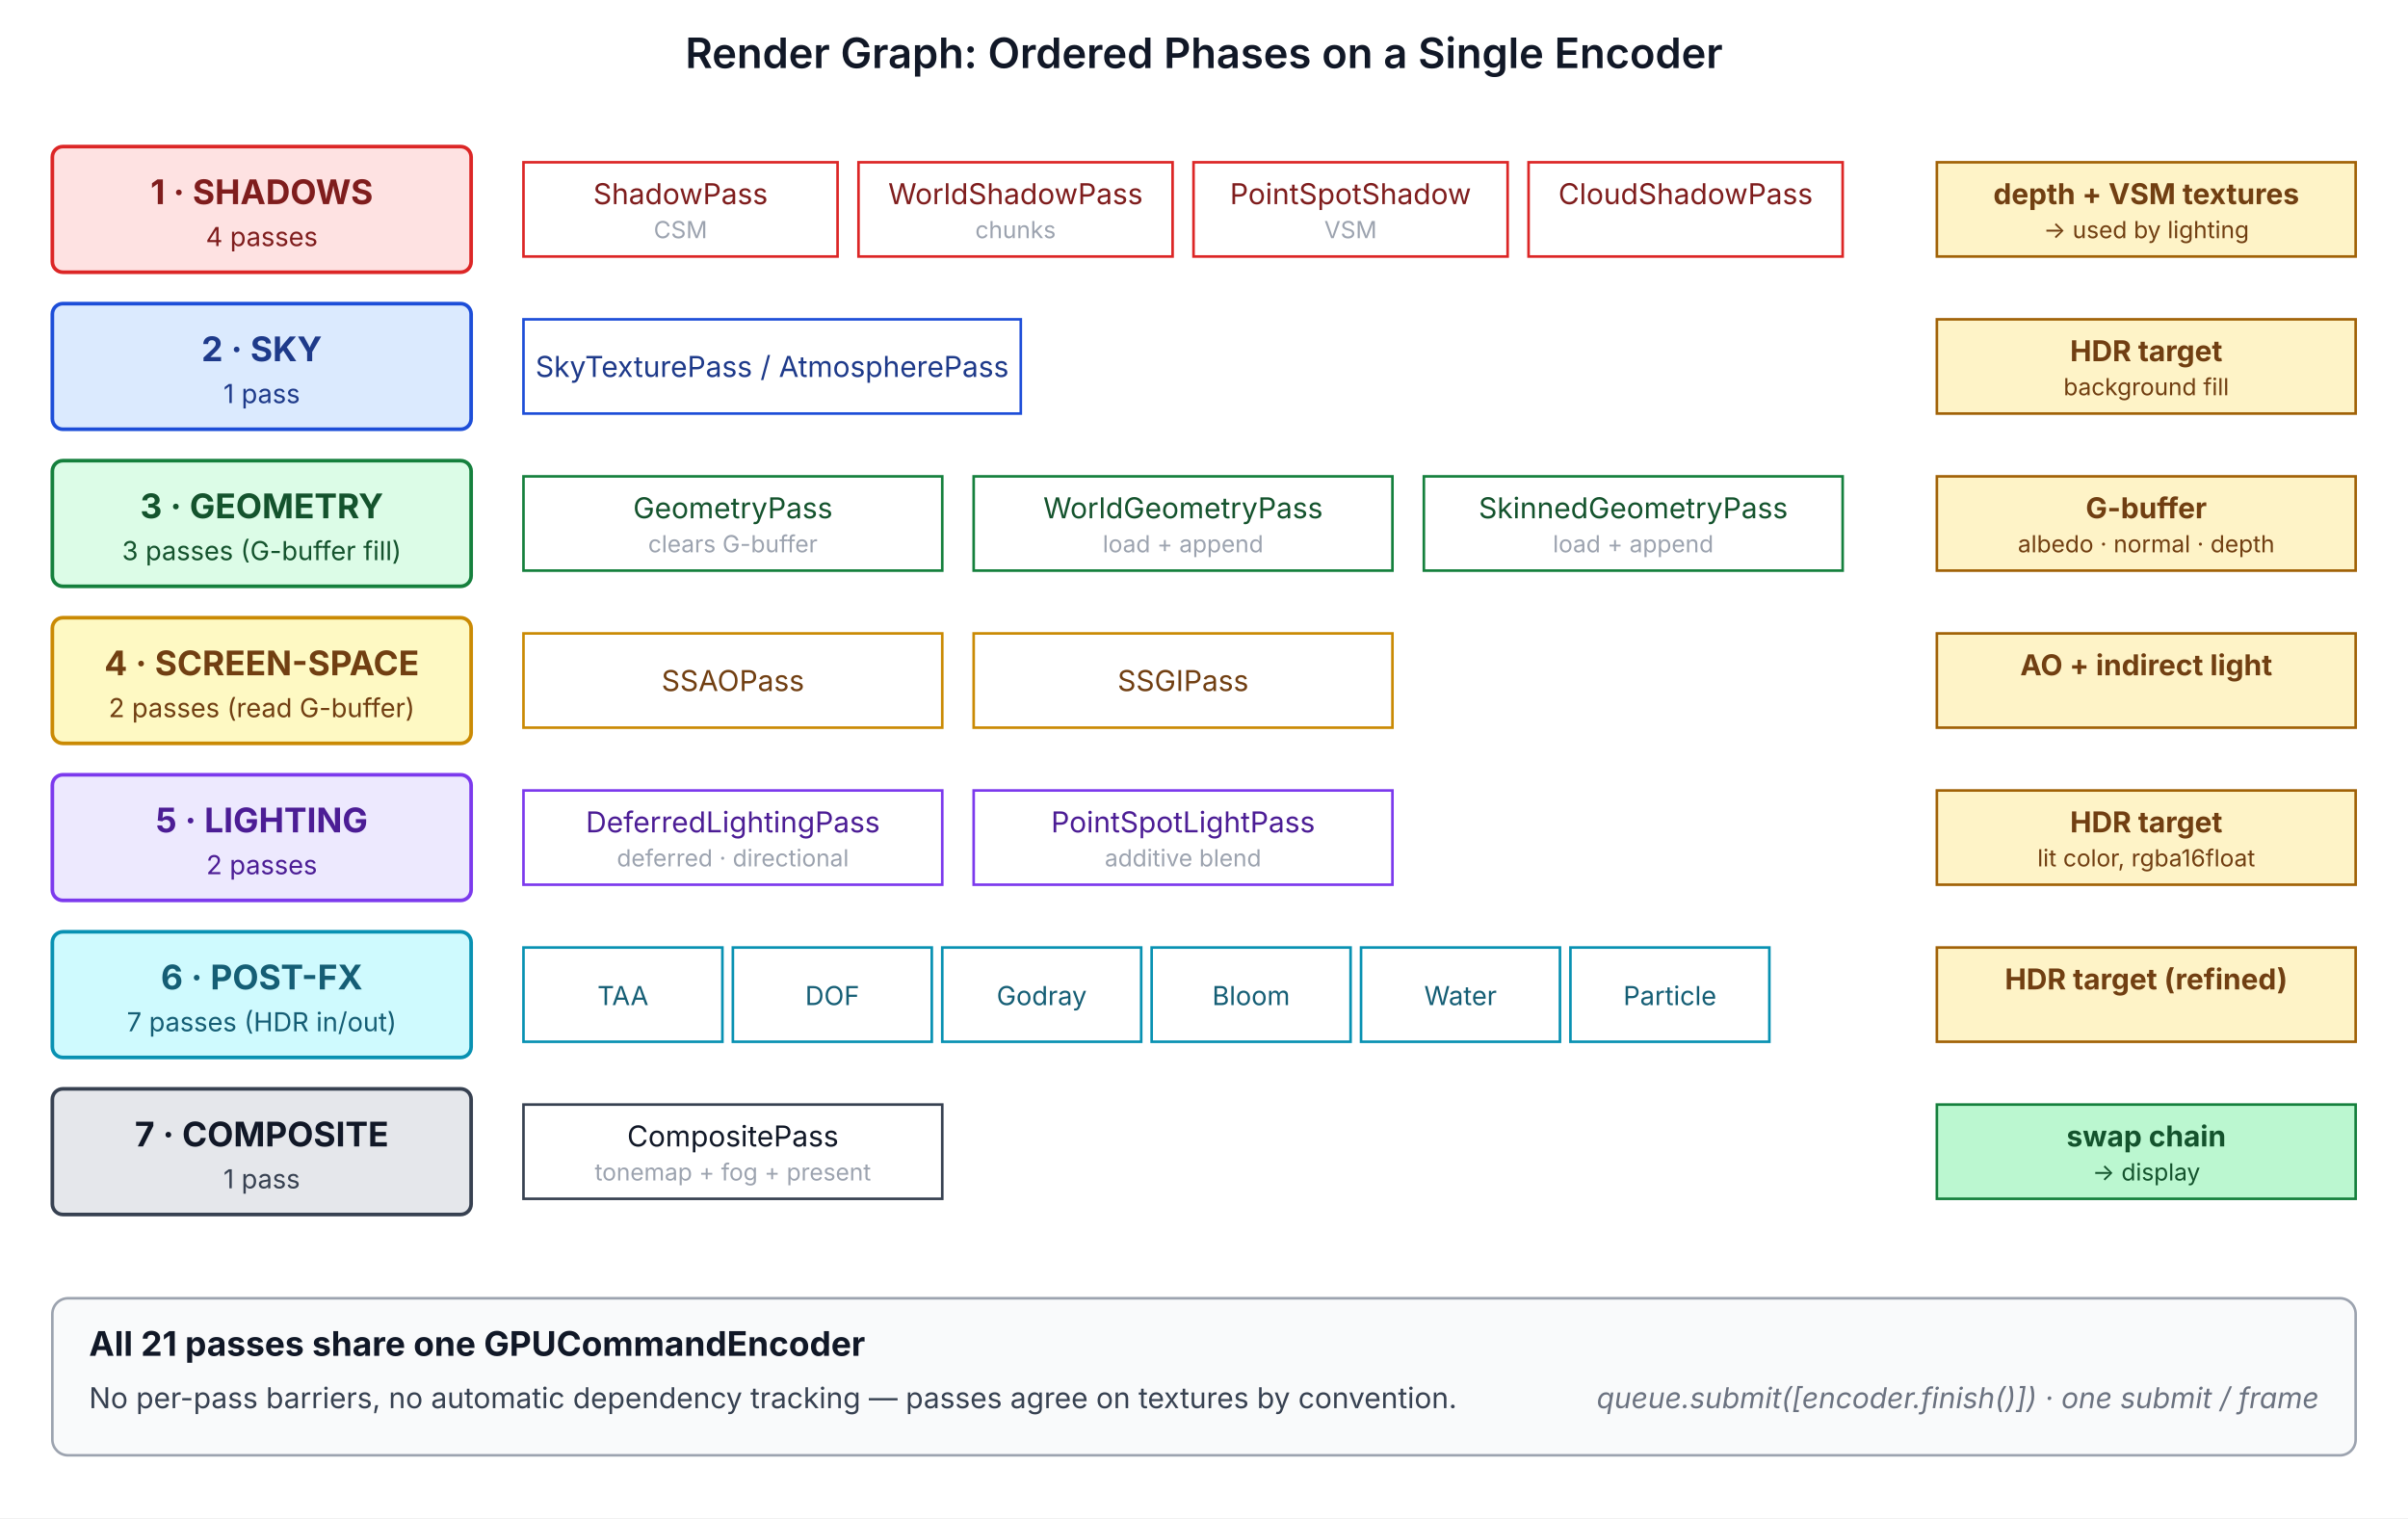
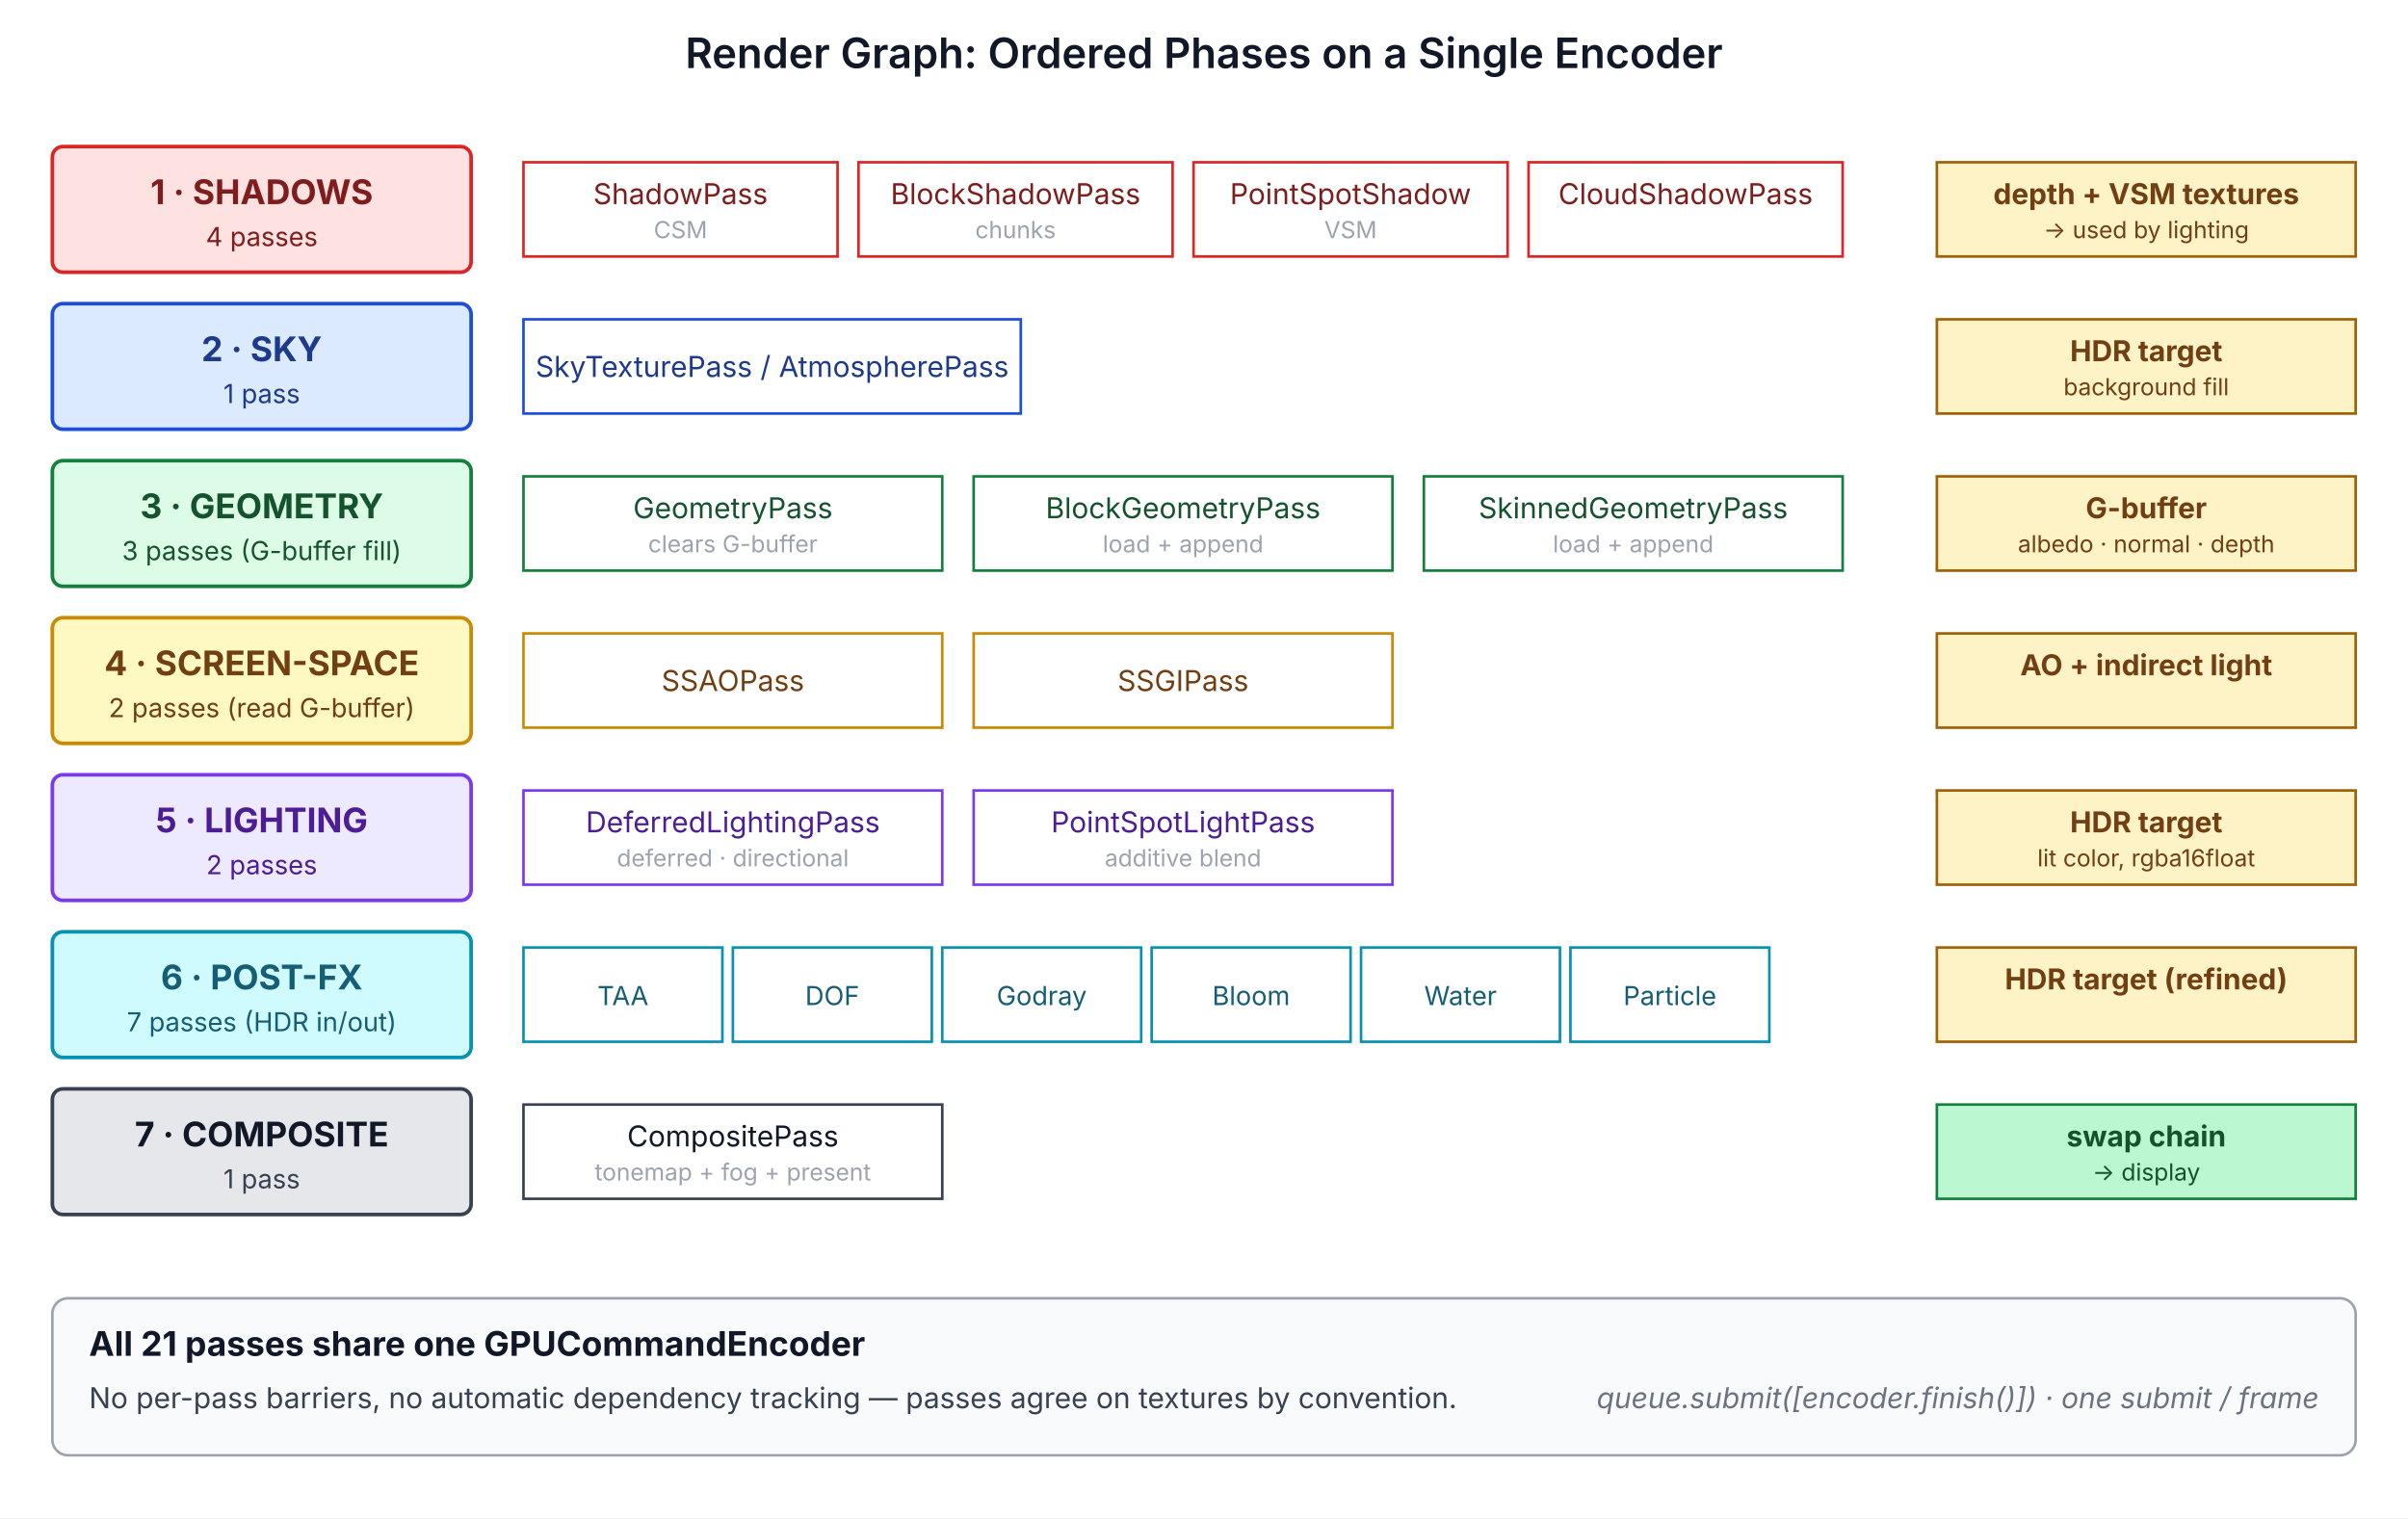
<svg xmlns="http://www.w3.org/2000/svg" viewBox="0 0 920 580" font-family="system-ui, -apple-system, sans-serif" font-size="13">
  <rect width="920" height="580" fill="#ffffff" />
  <text x="460" y="26" text-anchor="middle" font-size="16" font-weight="600" fill="#111827">Render Graph: Ordered Phases on a Single Encoder</text>
  <defs>
    <marker id="rgArr" viewBox="0 0 10 10" refX="9" refY="5" markerWidth="9" markerHeight="9" orient="auto-start-reverse">
      <path d="M0,0 L10,5 L0,10 z" fill="#374151" />
    </marker>
  </defs>
  <g transform="translate(20, 56)">
    <rect x="0" y="0" width="160" height="48" fill="#fee2e2" stroke="#dc2626" stroke-width="1.4" rx="4" />
    <text x="80" y="22" text-anchor="middle" font-weight="700" fill="#7f1d1d">1 · SHADOWS</text>
    <text x="80" y="38" text-anchor="middle" font-size="10" fill="#7f1d1d">4 passes</text>
    <g font-size="11" fill="#7f1d1d" transform="translate(180, 0)">
      <rect x="0" y="6" width="120" height="36" fill="#fff" stroke="#dc2626" stroke-width="1" />
      <text x="60" y="22" text-anchor="middle">ShadowPass</text>
      <text x="60" y="35" text-anchor="middle" font-size="9" fill="#9ca3af">CSM</text>
      <rect x="128" y="6" width="120" height="36" fill="#fff" stroke="#dc2626" stroke-width="1" />
-       <text x="188" y="22" text-anchor="middle">WorldShadowPass</text>
+       <text x="188" y="22" text-anchor="middle">BlockShadowPass</text>
      <text x="188" y="35" text-anchor="middle" font-size="9" fill="#9ca3af">chunks</text>
      <rect x="256" y="6" width="120" height="36" fill="#fff" stroke="#dc2626" stroke-width="1" />
      <text x="316" y="22" text-anchor="middle">PointSpotShadow</text>
      <text x="316" y="35" text-anchor="middle" font-size="9" fill="#9ca3af">VSM</text>
      <rect x="384" y="6" width="120" height="36" fill="#fff" stroke="#dc2626" stroke-width="1" />
      <text x="444" y="22" text-anchor="middle">CloudShadowPass</text>
    </g>
    <g transform="translate(720, 0)">
      <rect x="0" y="6" width="160" height="36" fill="#fef3c7" stroke="#a16207" stroke-width="1" />
      <text x="80" y="22" text-anchor="middle" font-size="11" font-weight="700" fill="#713f12">depth + VSM textures</text>
      <text x="80" y="35" text-anchor="middle" font-size="9" fill="#713f12">→ used by lighting</text>
    </g>
  </g>
  <g transform="translate(20, 116)">
    <rect x="0" y="0" width="160" height="48" fill="#dbeafe" stroke="#1d4ed8" stroke-width="1.4" rx="4" />
    <text x="80" y="22" text-anchor="middle" font-weight="700" fill="#1e3a8a">2 · SKY</text>
    <text x="80" y="38" text-anchor="middle" font-size="10" fill="#1e3a8a">1 pass</text>
    <g font-size="11" fill="#1e3a8a" transform="translate(180, 0)">
      <rect x="0" y="6" width="190" height="36" fill="#fff" stroke="#1d4ed8" stroke-width="1" />
      <text x="95" y="28" text-anchor="middle">SkyTexturePass / AtmospherePass</text>
    </g>
    <g transform="translate(720, 0)">
      <rect x="0" y="6" width="160" height="36" fill="#fef3c7" stroke="#a16207" stroke-width="1" />
      <text x="80" y="22" text-anchor="middle" font-size="11" font-weight="700" fill="#713f12">HDR target</text>
      <text x="80" y="35" text-anchor="middle" font-size="9" fill="#713f12">background fill</text>
    </g>
  </g>
  <g transform="translate(20, 176)">
    <rect x="0" y="0" width="160" height="48" fill="#dcfce7" stroke="#15803d" stroke-width="1.4" rx="4" />
    <text x="80" y="22" text-anchor="middle" font-weight="700" fill="#14532d">3 · GEOMETRY</text>
    <text x="80" y="38" text-anchor="middle" font-size="10" fill="#14532d">3 passes (G-buffer fill)</text>
    <g font-size="11" fill="#14532d" transform="translate(180, 0)">
      <rect x="0" y="6" width="160" height="36" fill="#fff" stroke="#15803d" stroke-width="1" />
      <text x="80" y="22" text-anchor="middle">GeometryPass</text>
      <text x="80" y="35" text-anchor="middle" font-size="9" fill="#9ca3af">clears G-buffer</text>
      <rect x="172" y="6" width="160" height="36" fill="#fff" stroke="#15803d" stroke-width="1" />
-       <text x="252" y="22" text-anchor="middle">WorldGeometryPass</text>
+       <text x="252" y="22" text-anchor="middle">BlockGeometryPass</text>
      <text x="252" y="35" text-anchor="middle" font-size="9" fill="#9ca3af">load + append</text>
      <rect x="344" y="6" width="160" height="36" fill="#fff" stroke="#15803d" stroke-width="1" />
      <text x="424" y="22" text-anchor="middle">SkinnedGeometryPass</text>
      <text x="424" y="35" text-anchor="middle" font-size="9" fill="#9ca3af">load + append</text>
    </g>
    <g transform="translate(720, 0)">
      <rect x="0" y="6" width="160" height="36" fill="#fef3c7" stroke="#a16207" stroke-width="1" />
      <text x="80" y="22" text-anchor="middle" font-size="11" font-weight="700" fill="#713f12">G-buffer</text>
      <text x="80" y="35" text-anchor="middle" font-size="9" fill="#713f12">albedo · normal · depth</text>
    </g>
  </g>
  <g transform="translate(20, 236)">
    <rect x="0" y="0" width="160" height="48" fill="#fef9c3" stroke="#ca8a04" stroke-width="1.4" rx="4" />
    <text x="80" y="22" text-anchor="middle" font-weight="700" fill="#713f12">4 · SCREEN-SPACE</text>
    <text x="80" y="38" text-anchor="middle" font-size="10" fill="#713f12">2 passes (read G-buffer)</text>
    <g font-size="11" fill="#713f12" transform="translate(180, 0)">
      <rect x="0" y="6" width="160" height="36" fill="#fff" stroke="#ca8a04" stroke-width="1" />
      <text x="80" y="28" text-anchor="middle">SSAOPass</text>
      <rect x="172" y="6" width="160" height="36" fill="#fff" stroke="#ca8a04" stroke-width="1" />
      <text x="252" y="28" text-anchor="middle">SSGIPass</text>
    </g>
    <g transform="translate(720, 0)">
      <rect x="0" y="6" width="160" height="36" fill="#fef3c7" stroke="#a16207" stroke-width="1" />
      <text x="80" y="22" text-anchor="middle" font-size="11" font-weight="700" fill="#713f12">AO + indirect light</text>
    </g>
  </g>
  <g transform="translate(20, 296)">
    <rect x="0" y="0" width="160" height="48" fill="#ede9fe" stroke="#7c3aed" stroke-width="1.4" rx="4" />
    <text x="80" y="22" text-anchor="middle" font-weight="700" fill="#4c1d95">5 · LIGHTING</text>
    <text x="80" y="38" text-anchor="middle" font-size="10" fill="#4c1d95">2 passes</text>
    <g font-size="11" fill="#4c1d95" transform="translate(180, 0)">
      <rect x="0" y="6" width="160" height="36" fill="#fff" stroke="#7c3aed" stroke-width="1" />
      <text x="80" y="22" text-anchor="middle">DeferredLightingPass</text>
      <text x="80" y="35" text-anchor="middle" font-size="9" fill="#9ca3af">deferred · directional</text>
      <rect x="172" y="6" width="160" height="36" fill="#fff" stroke="#7c3aed" stroke-width="1" />
      <text x="252" y="22" text-anchor="middle">PointSpotLightPass</text>
      <text x="252" y="35" text-anchor="middle" font-size="9" fill="#9ca3af">additive blend</text>
    </g>
    <g transform="translate(720, 0)">
      <rect x="0" y="6" width="160" height="36" fill="#fef3c7" stroke="#a16207" stroke-width="1" />
      <text x="80" y="22" text-anchor="middle" font-size="11" font-weight="700" fill="#713f12">HDR target</text>
      <text x="80" y="35" text-anchor="middle" font-size="9" fill="#713f12">lit color, rgba16float</text>
    </g>
  </g>
  <g transform="translate(20, 356)">
    <rect x="0" y="0" width="160" height="48" fill="#cffafe" stroke="#0891b2" stroke-width="1.4" rx="4" />
    <text x="80" y="22" text-anchor="middle" font-weight="700" fill="#155e75">6 · POST-FX</text>
    <text x="80" y="38" text-anchor="middle" font-size="10" fill="#155e75">7 passes (HDR in/out)</text>
    <g font-size="10" fill="#155e75" transform="translate(180, 0)">
      <rect x="0" y="6" width="76" height="36" fill="#fff" stroke="#0891b2" stroke-width="1" />
      <text x="38" y="28" text-anchor="middle">TAA</text>
      <rect x="80" y="6" width="76" height="36" fill="#fff" stroke="#0891b2" stroke-width="1" />
      <text x="118" y="28" text-anchor="middle">DOF</text>
      <rect x="160" y="6" width="76" height="36" fill="#fff" stroke="#0891b2" stroke-width="1" />
      <text x="198" y="28" text-anchor="middle">Godray</text>
      <rect x="240" y="6" width="76" height="36" fill="#fff" stroke="#0891b2" stroke-width="1" />
      <text x="278" y="28" text-anchor="middle">Bloom</text>
      <rect x="320" y="6" width="76" height="36" fill="#fff" stroke="#0891b2" stroke-width="1" />
      <text x="358" y="28" text-anchor="middle">Water</text>
      <rect x="400" y="6" width="76" height="36" fill="#fff" stroke="#0891b2" stroke-width="1" />
      <text x="438" y="28" text-anchor="middle">Particle</text>
    </g>
    <g transform="translate(720, 0)">
      <rect x="0" y="6" width="160" height="36" fill="#fef3c7" stroke="#a16207" stroke-width="1" />
      <text x="80" y="22" text-anchor="middle" font-size="11" font-weight="700" fill="#713f12">HDR target (refined)</text>
    </g>
  </g>
  <g transform="translate(20, 416)">
    <rect x="0" y="0" width="160" height="48" fill="#e5e7eb" stroke="#374151" stroke-width="1.4" rx="4" />
    <text x="80" y="22" text-anchor="middle" font-weight="700" fill="#111827">7 · COMPOSITE</text>
    <text x="80" y="38" text-anchor="middle" font-size="10" fill="#374151">1 pass</text>
    <g font-size="11" fill="#111827" transform="translate(180, 0)">
      <rect x="0" y="6" width="160" height="36" fill="#fff" stroke="#374151" stroke-width="1" />
      <text x="80" y="22" text-anchor="middle">CompositePass</text>
      <text x="80" y="35" text-anchor="middle" font-size="9" fill="#9ca3af">tonemap + fog + present</text>
    </g>
    <g transform="translate(720, 0)">
      <rect x="0" y="6" width="160" height="36" fill="#bbf7d0" stroke="#15803d" stroke-width="1" />
      <text x="80" y="22" text-anchor="middle" font-size="11" font-weight="700" fill="#14532d">swap chain</text>
      <text x="80" y="35" text-anchor="middle" font-size="9" fill="#14532d">→ display</text>
    </g>
  </g>
  <g transform="translate(20, 496)">
    <rect x="0" y="0" width="880" height="60" fill="#f9fafb" stroke="#9ca3af" stroke-width="1" rx="6" />
    <text x="14" y="22" font-weight="700" fill="#111827">All 21 passes share one GPUCommandEncoder</text>
    <text x="14" y="42" font-size="11" fill="#374151">No per-pass barriers, no automatic dependency tracking — passes agree on textures by convention.</text>
    <text x="866" y="42" text-anchor="end" font-size="11" font-style="italic" fill="#6b7280">queue.submit([encoder.finish()])  ·  one submit / frame</text>
  </g>
</svg>
